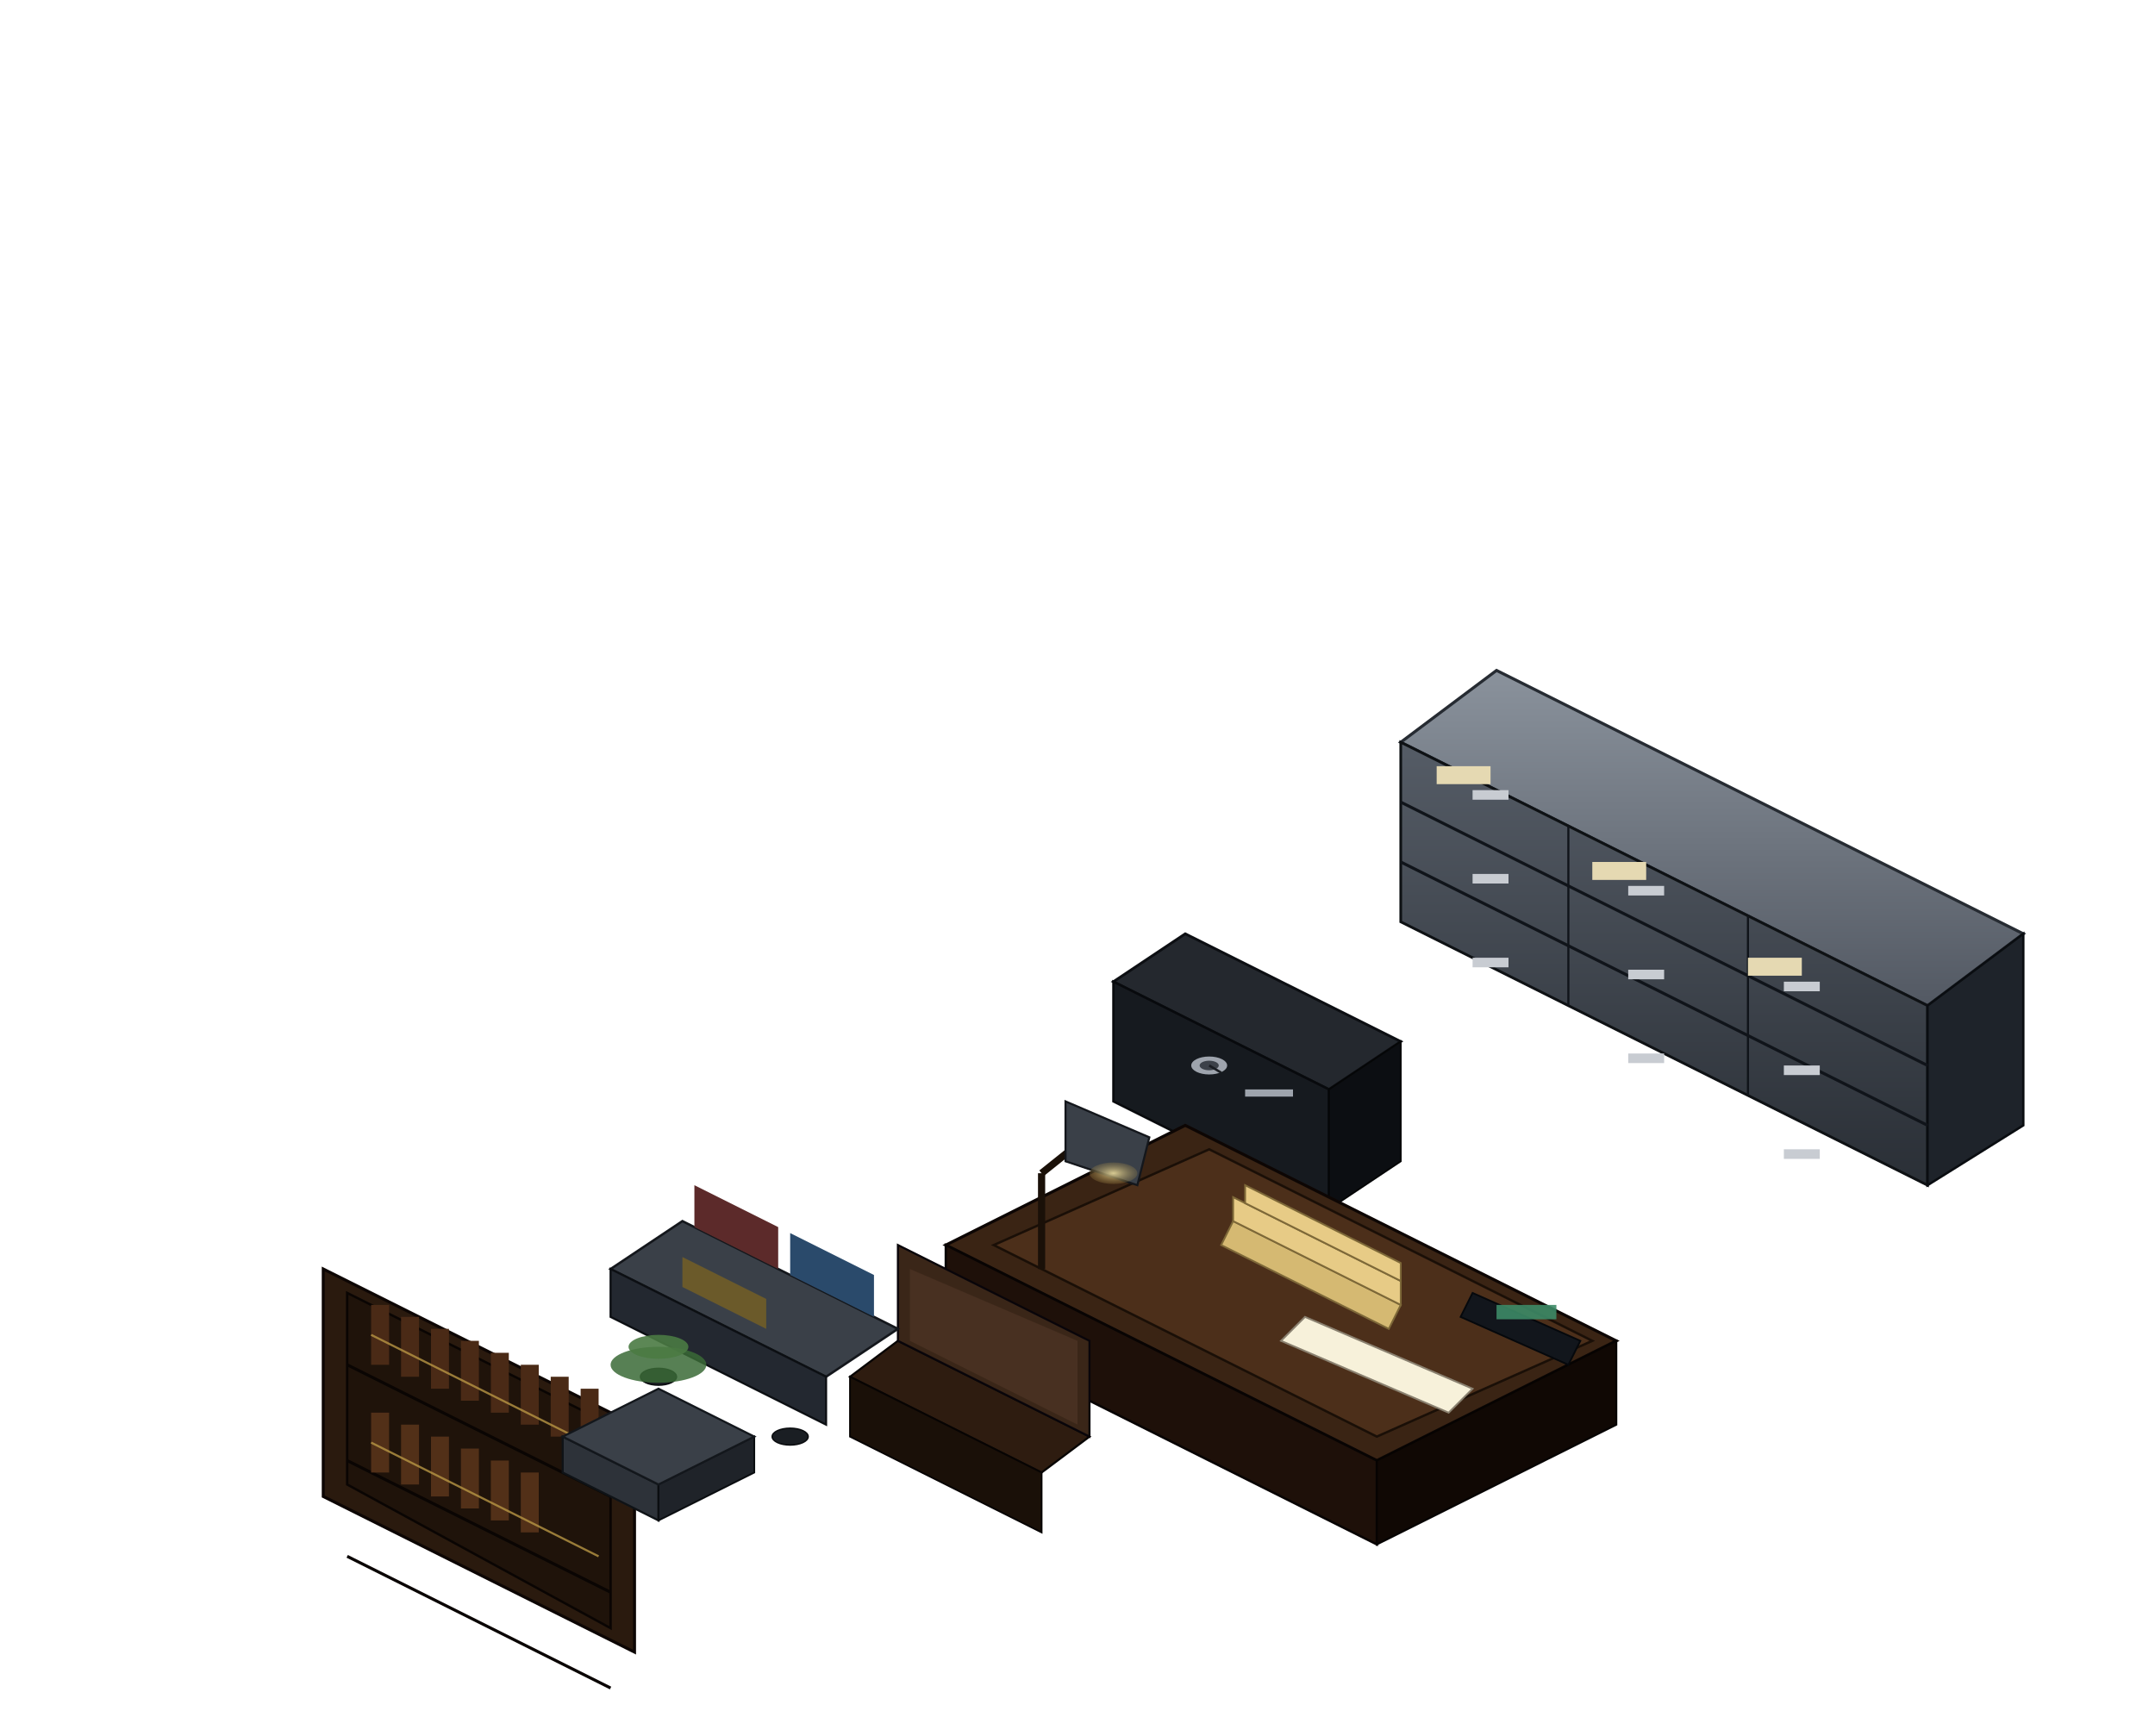
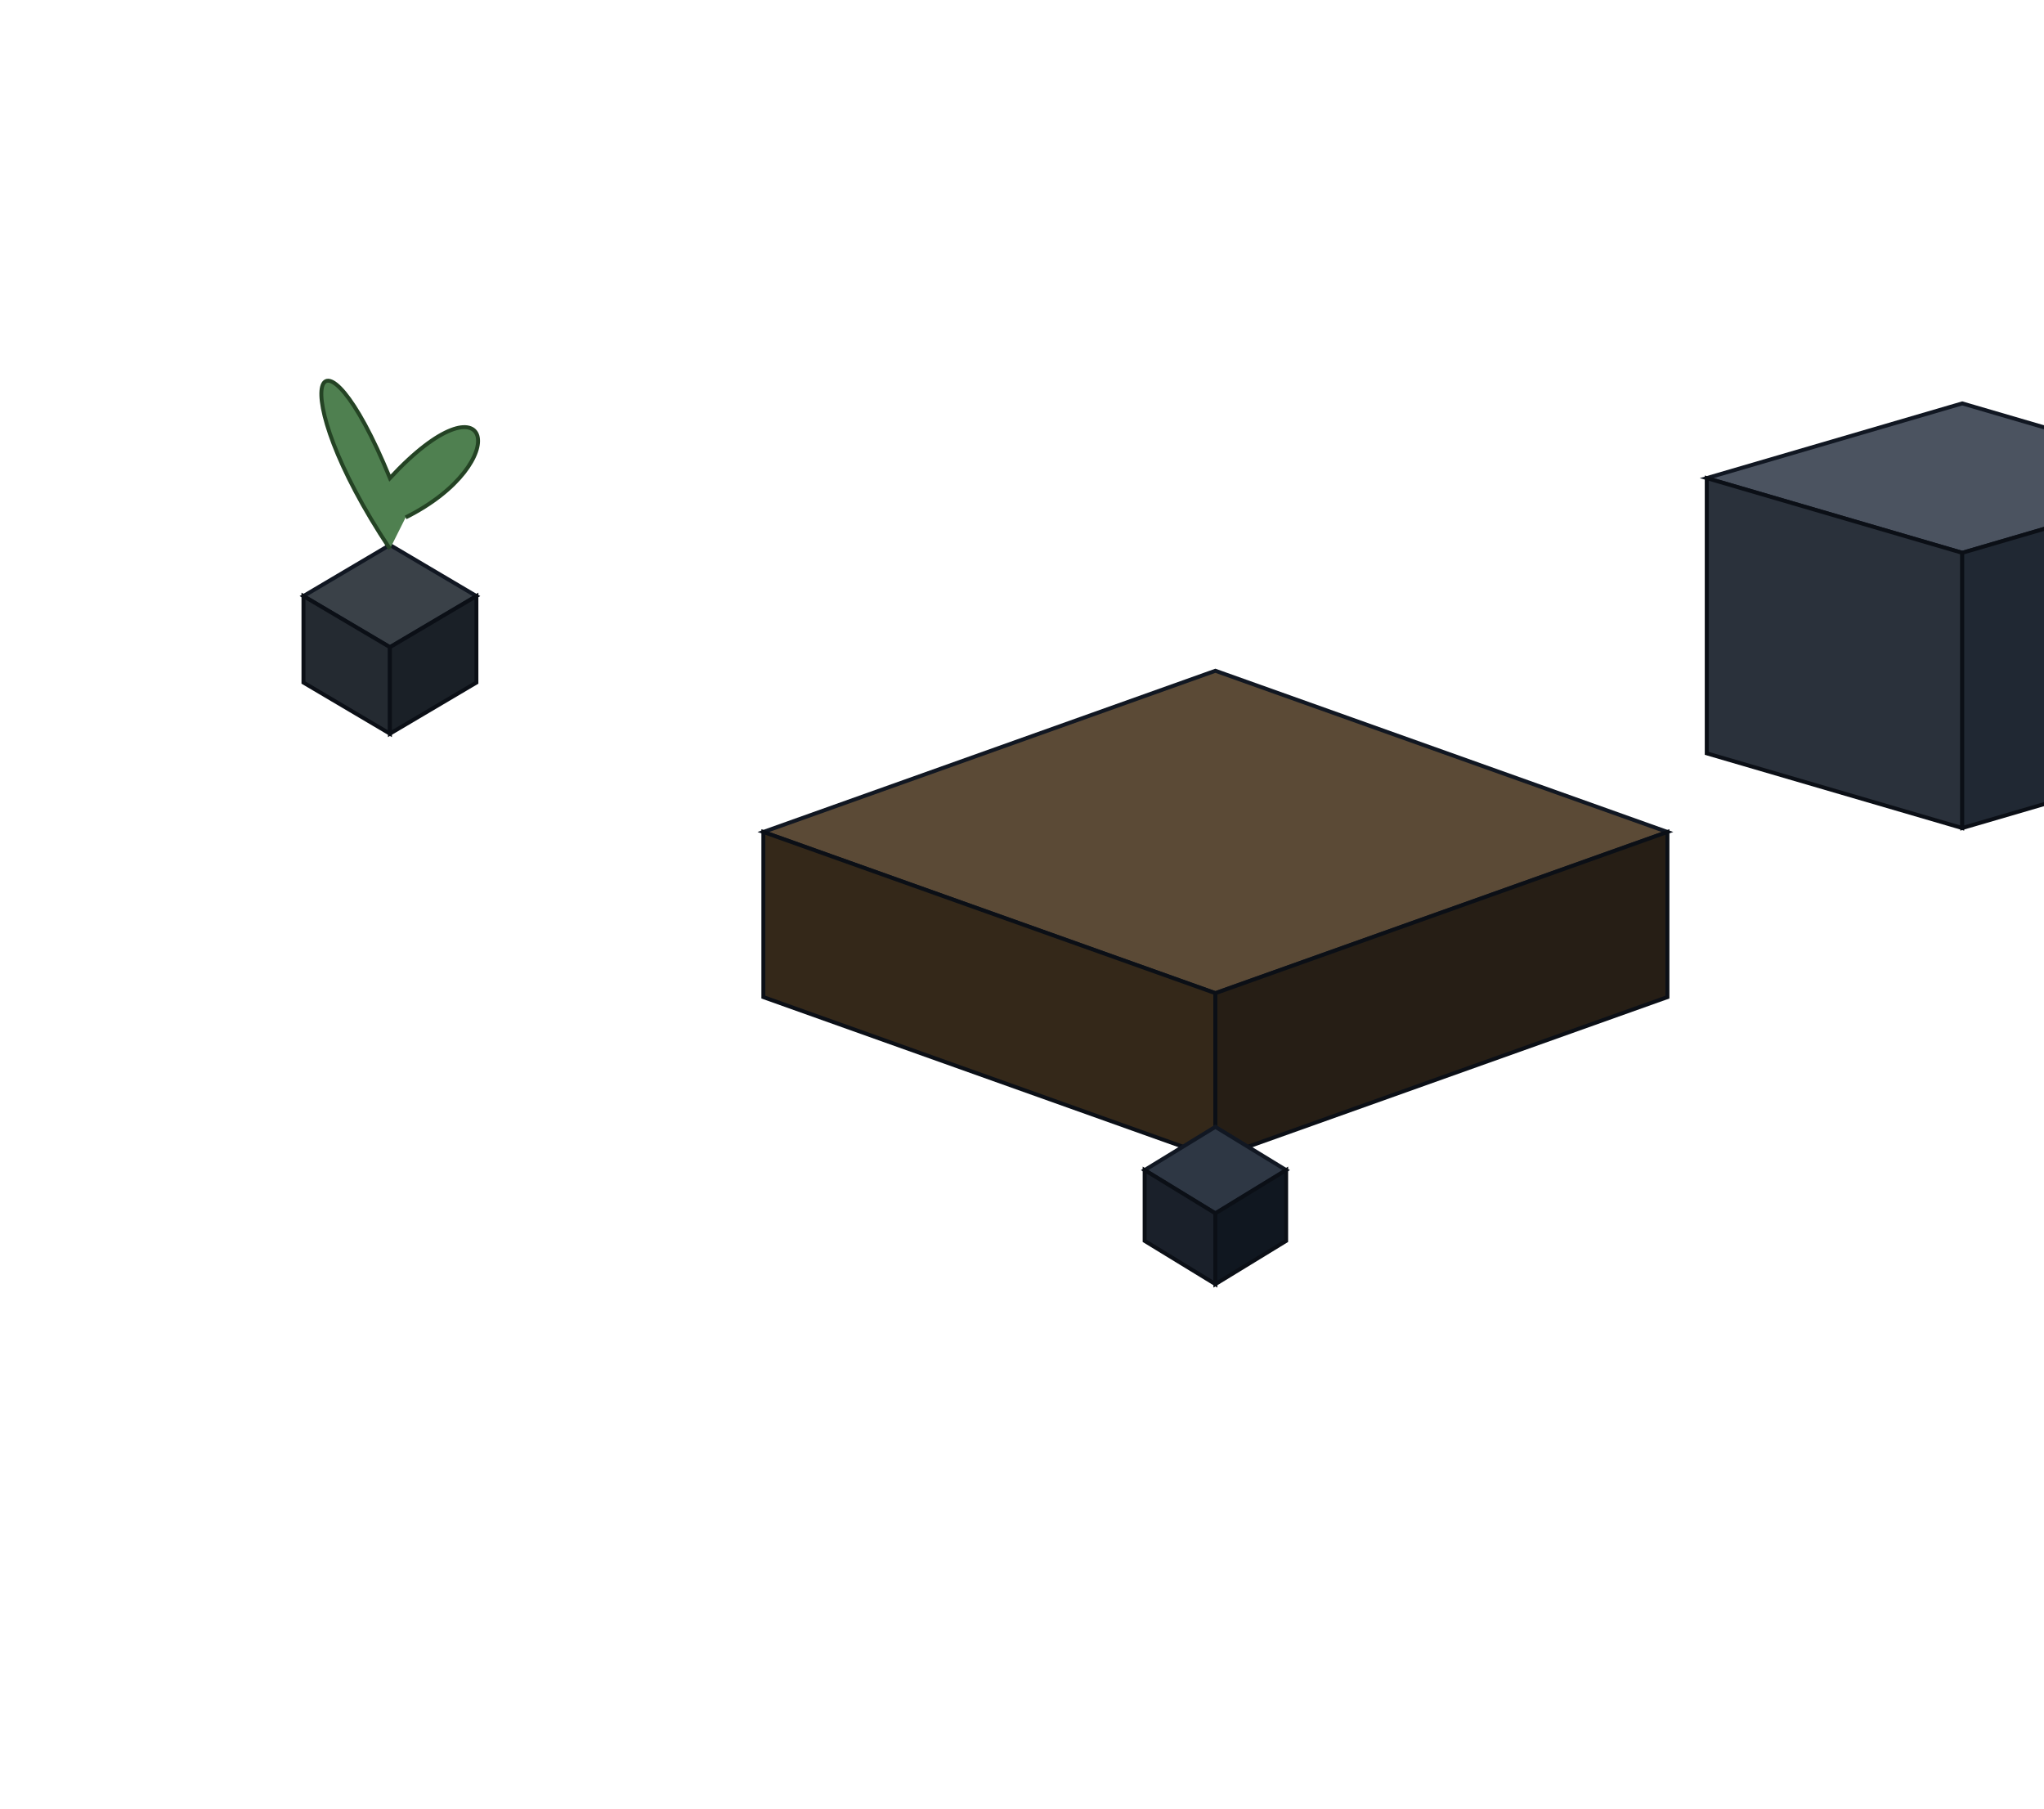
- <svg xmlns="http://www.w3.org/2000/svg" viewBox="-50 0 360 290">
-   <defs>
-     <linearGradient id="compSteelTop" x1="0" y1="0" x2="0" y2="1">
-       <stop offset="0" stop-color="#8a929c" />
-       <stop offset="1" stop-color="#535963" />
-     </linearGradient>
-     <linearGradient id="compSteelFront" x1="0" y1="0" x2="0" y2="1">
-       <stop offset="0" stop-color="#555c66" />
-       <stop offset="1" stop-color="#2a2f36" />
-     </linearGradient>
-     <radialGradient id="compLampGlow" cx="0.5" cy="0.5" r="0.7">
-       <stop offset="0" stop-color="#f4e3a0" stop-opacity="0.85" />
-       <stop offset="1" stop-color="#8a6a24" stop-opacity="0" />
-     </radialGradient>
-   </defs>
-   <g id="file-cabinets">
-     <polygon points="200,112 288,156 272,168 184,124" fill="url(#compSteelTop)" stroke="#262b32" stroke-width="0.5" />
-     <polygon points="184,124 272,168 272,198 184,154" fill="url(#compSteelFront)" stroke="#0e1114" stroke-width="0.45" />
-     <polygon points="272,168 288,156 288,188 272,198" fill="#1e232a" stroke="#0a0d11" stroke-width="0.4" />
-     <line x1="184" y1="134" x2="272" y2="178" stroke="#10141a" stroke-width="0.5" />
-     <line x1="184" y1="144" x2="272" y2="188" stroke="#10141a" stroke-width="0.5" />
-     <line x1="212" y1="138" x2="212" y2="168" stroke="#10141a" stroke-width="0.35" />
-     <line x1="242" y1="153" x2="242" y2="183" stroke="#10141a" stroke-width="0.35" />
-     <rect x="196" y="132" width="6" height="1.6" fill="#c8ccd2" />
-     <rect x="222" y="148" width="6" height="1.6" fill="#c8ccd2" />
-     <rect x="248" y="164" width="6" height="1.6" fill="#c8ccd2" />
-     <rect x="196" y="146" width="6" height="1.6" fill="#c8ccd2" />
-     <rect x="222" y="162" width="6" height="1.6" fill="#c8ccd2" />
-     <rect x="248" y="178" width="6" height="1.6" fill="#c8ccd2" />
-     <rect x="196" y="160" width="6" height="1.6" fill="#c8ccd2" />
-     <rect x="222" y="176" width="6" height="1.6" fill="#c8ccd2" />
-     <rect x="248" y="192" width="6" height="1.6" fill="#c8ccd2" />
-     <rect x="190" y="128" width="9" height="3" fill="#e5d9b2" />
-     <rect x="216" y="144" width="9" height="3" fill="#e5d9b2" />
-     <rect x="242" y="160" width="9" height="3" fill="#e5d9b2" />
+ <svg xmlns="http://www.w3.org/2000/svg" viewBox="-70 0 520 460">
+   <g id="desk">
+     <polygon points="239.2,170.6 354.2,211.6 239.2,252.6 124.2,211.6" fill="#5b4a36" stroke="#111722" stroke-width="1" />
+     <polygon points="124.2,211.6 239.2,252.6 239.2,294.6 124.2,253.6" fill="#342819" stroke="#0b0f16" stroke-width="1" />
+     <polygon points="239.2,252.6 354.2,211.6 354.2,253.6 239.2,294.6" fill="#261e15" stroke="#0b0f16" stroke-width="1" />
  </g>
-   <g id="floor-safe">
-     <polygon points="148,156 184,174 172,182 136,164" fill="#24282e" stroke="#0d0f13" stroke-width="0.45" />
-     <polygon points="136,164 172,182 172,202 136,184" fill="#161a1f" stroke="#080a0d" stroke-width="0.4" />
-     <polygon points="172,182 184,174 184,194 172,202" fill="#0c0e12" stroke="#050607" stroke-width="0.3" />
-     <ellipse cx="152" cy="178" rx="3" ry="1.5" fill="#9ea4ad" />
-     <ellipse cx="152" cy="178" rx="1.6" ry="0.8" fill="#3c4149" />
-     <line x1="152" y1="178" x2="154" y2="179.2" stroke="#1a1d22" stroke-width="0.4" />
-     <rect x="158" y="182" width="8" height="1.2" fill="#9ea4ad" />
+   <g id="chair">
+     <polygon points="239.2,286.6 257.2,297.6 239.2,308.6 221.2,297.6" fill="#2e3744" stroke="#111722" stroke-width="1" />
+     <polygon points="221.2,297.6 239.2,308.6 239.2,326.6 221.2,315.6" fill="#1a202a" stroke="#0b0f16" stroke-width="1" />
+     <polygon points="239.2,308.6 257.2,297.6 257.2,315.6 239.2,326.6" fill="#101720" stroke="#0b0f16" stroke-width="1" />
  </g>
-   <g id="desk">
-     <polygon points="148,188 220,224 180,244 108,208" fill="#3a2414" stroke="#0d0604" stroke-width="0.5" />
-     <polygon points="152,192 216,224 180,240 116,208" fill="#4c2f1a" stroke="#1a0f07" stroke-width="0.4" />
-     <polygon points="108,208 180,244 180,258 108,222" fill="#1e1009" stroke="#080403" stroke-width="0.4" />
-     <polygon points="220,224 180,244 180,258 220,238" fill="#100804" stroke="#060302" stroke-width="0.35" />
-     <polygon points="156,204 184,218 182,222 154,208" fill="#d5b972" stroke="#7d6838" stroke-width="0.3" />
-     <polygon points="156,200 184,214 184,218 156,204" fill="#e7cb86" stroke="#7d6838" stroke-width="0.3" />
-     <polygon points="158,198 184,211 184,214 158,201" fill="#e7cb86" stroke="#7d6838" stroke-width="0.3" />
-     <polygon points="168,220 196,232 192,236 164,224" fill="#f7f1da" stroke="#8a8170" stroke-width="0.3" />
-     <line x1="124" y1="196" x2="124" y2="212" stroke="#1a1008" stroke-width="1.2" />
-     <line x1="124" y1="196" x2="134" y2="188" stroke="#1a1008" stroke-width="1.2" />
-     <polygon points="128,184 142,190 140,198 128,194" fill="#3a4048" stroke="#14171c" stroke-width="0.35" />
-     <ellipse cx="136" cy="196" rx="4" ry="1.8" fill="url(#compLampGlow)" />
-     <polygon points="196,216 214,224 212,228 194,220" fill="#12161c" stroke="#05080c" stroke-width="0.3" />
-     <rect x="200" y="218" width="10" height="2.4" fill="#3c8a66" opacity="0.9" />
+   <g id="credenza">
+     <polygon points="429.2,102.6 494.2,121.6 429.2,140.6 364.2,121.6" fill="#4b5360" stroke="#111722" stroke-width="1" />
+     <polygon points="364.2,121.6 429.2,140.6 429.2,210.6 364.2,191.6" fill="#2a313b" stroke="#0b0f16" stroke-width="1" />
+     <polygon points="429.2,140.6 494.2,121.6 494.2,191.6 429.2,210.6" fill="#202833" stroke="#0b0f16" stroke-width="1" />
  </g>
-   <g id="guest-chair">
-     <polygon points="100,224 132,240 124,246 92,230" fill="#2e1c10" stroke="#080504" stroke-width="0.35" />
-     <polygon points="92,230 124,246 124,256 92,240" fill="#1a1008" stroke="#070403" stroke-width="0.3" />
-     <polygon points="100,208 132,224 132,240 100,224" fill="#3a2618" stroke="#09050a" stroke-width="0.35" />
-     <polygon points="102,212 130,224 130,238 102,224" fill="#4a3122" opacity="0.85" />
-   </g>
-   <g id="legal-books">
-     <polygon points="4,212 56,238 56,276 4,250" fill="#2a1a0e" stroke="#0d0604" stroke-width="0.5" />
-     <polygon points="8,216 52,238 52,272 8,248" fill="#1f130a" stroke="#0a0503" stroke-width="0.4" />
-     <line x1="8" y1="228" x2="52" y2="250" stroke="#0a0503" stroke-width="0.5" />
-     <line x1="8" y1="244" x2="52" y2="266" stroke="#0a0503" stroke-width="0.5" />
-     <line x1="8" y1="260" x2="52" y2="282" stroke="#0a0503" stroke-width="0.5" />
-     <rect x="12" y="218" width="3" height="10" fill="#4a2a16" />
-     <rect x="17" y="220" width="3" height="10" fill="#4a2a16" />
-     <rect x="22" y="222" width="3" height="10" fill="#4a2a16" />
-     <rect x="27" y="224" width="3" height="10" fill="#4a2a16" />
-     <rect x="32" y="226" width="3" height="10" fill="#4a2a16" />
-     <rect x="37" y="228" width="3" height="10" fill="#4a2a16" />
-     <rect x="42" y="230" width="3" height="10" fill="#4a2a16" />
-     <rect x="47" y="232" width="3" height="10" fill="#4a2a16" />
-     <rect x="12" y="236" width="3" height="10" fill="#523018" />
-     <rect x="17" y="238" width="3" height="10" fill="#523018" />
-     <rect x="22" y="240" width="3" height="10" fill="#523018" />
-     <rect x="27" y="242" width="3" height="10" fill="#523018" />
-     <rect x="32" y="244" width="3" height="10" fill="#523018" />
-     <rect x="37" y="246" width="3" height="10" fill="#523018" />
-     <line x1="12" y1="223" x2="50" y2="242" stroke="#b89644" stroke-width="0.35" opacity="0.8" />
-     <line x1="12" y1="241" x2="50" y2="260" stroke="#b89644" stroke-width="0.35" opacity="0.8" />
-   </g>
-   <g id="binder-cart">
-     <polygon points="64,204 100,222 88,230 52,212" fill="#3a4048" stroke="#14171c" stroke-width="0.4" />
-     <polygon points="52,212 88,230 88,238 52,220" fill="#232830" stroke="#0c0f13" stroke-width="0.35" />
-     <polygon points="66,198 80,205 80,212 66,205" fill="#5c2a2a" />
-     <polygon points="82,206 96,213 96,220 82,213" fill="#2a4a6b" />
-     <polygon points="64,210 78,217 78,222 64,215" fill="#6b5a2a" />
-     <ellipse cx="60" cy="230" rx="3" ry="1.4" fill="#1a1e23" stroke="#0b0d10" stroke-width="0.25" />
-     <ellipse cx="82" cy="240" rx="3" ry="1.4" fill="#1a1e23" stroke="#0b0d10" stroke-width="0.25" />
-   </g>
-   <g id="plant">
-     <polygon points="44,240 60,248 60,254 44,246" fill="#2d3239" stroke="#0f1317" stroke-width="0.35" />
-     <polygon points="60,248 76,240 76,246 60,254" fill="#1f2329" stroke="#0a0d10" stroke-width="0.3" />
-     <polygon points="44,240 60,232 76,240 60,248" fill="#3a4048" stroke="#13171c" stroke-width="0.35" />
-     <ellipse cx="60" cy="228" rx="8" ry="3" fill="#3a6a36" opacity="0.85" />
-     <ellipse cx="60" cy="225" rx="5" ry="2" fill="#4a7a42" opacity="0.9" />
+   <g>
+     <g id="planter">
+       <polygon points="29.2,138.6 51.2,151.6 29.2,164.6 7.2,151.6" fill="#3a4148" stroke="#111722" stroke-width="1" />
+       <polygon points="7.2,151.6 29.2,164.6 29.2,186.6 7.2,173.6" fill="#242a31" stroke="#0b0f16" stroke-width="1" />
+       <polygon points="29.2,164.6 51.2,151.6 51.2,173.6 29.2,186.6" fill="#1a2027" stroke="#0b0f16" stroke-width="1" />
+     </g>
+     <path d="M29.2 139.6 C1.2 97.6 11.2 77.6 29.2 121.6 C55.2 93.6 61.2 117.6 33.2 131.6" fill="#4f8050" stroke="#244324" stroke-width="1" />
  </g>
</svg>
